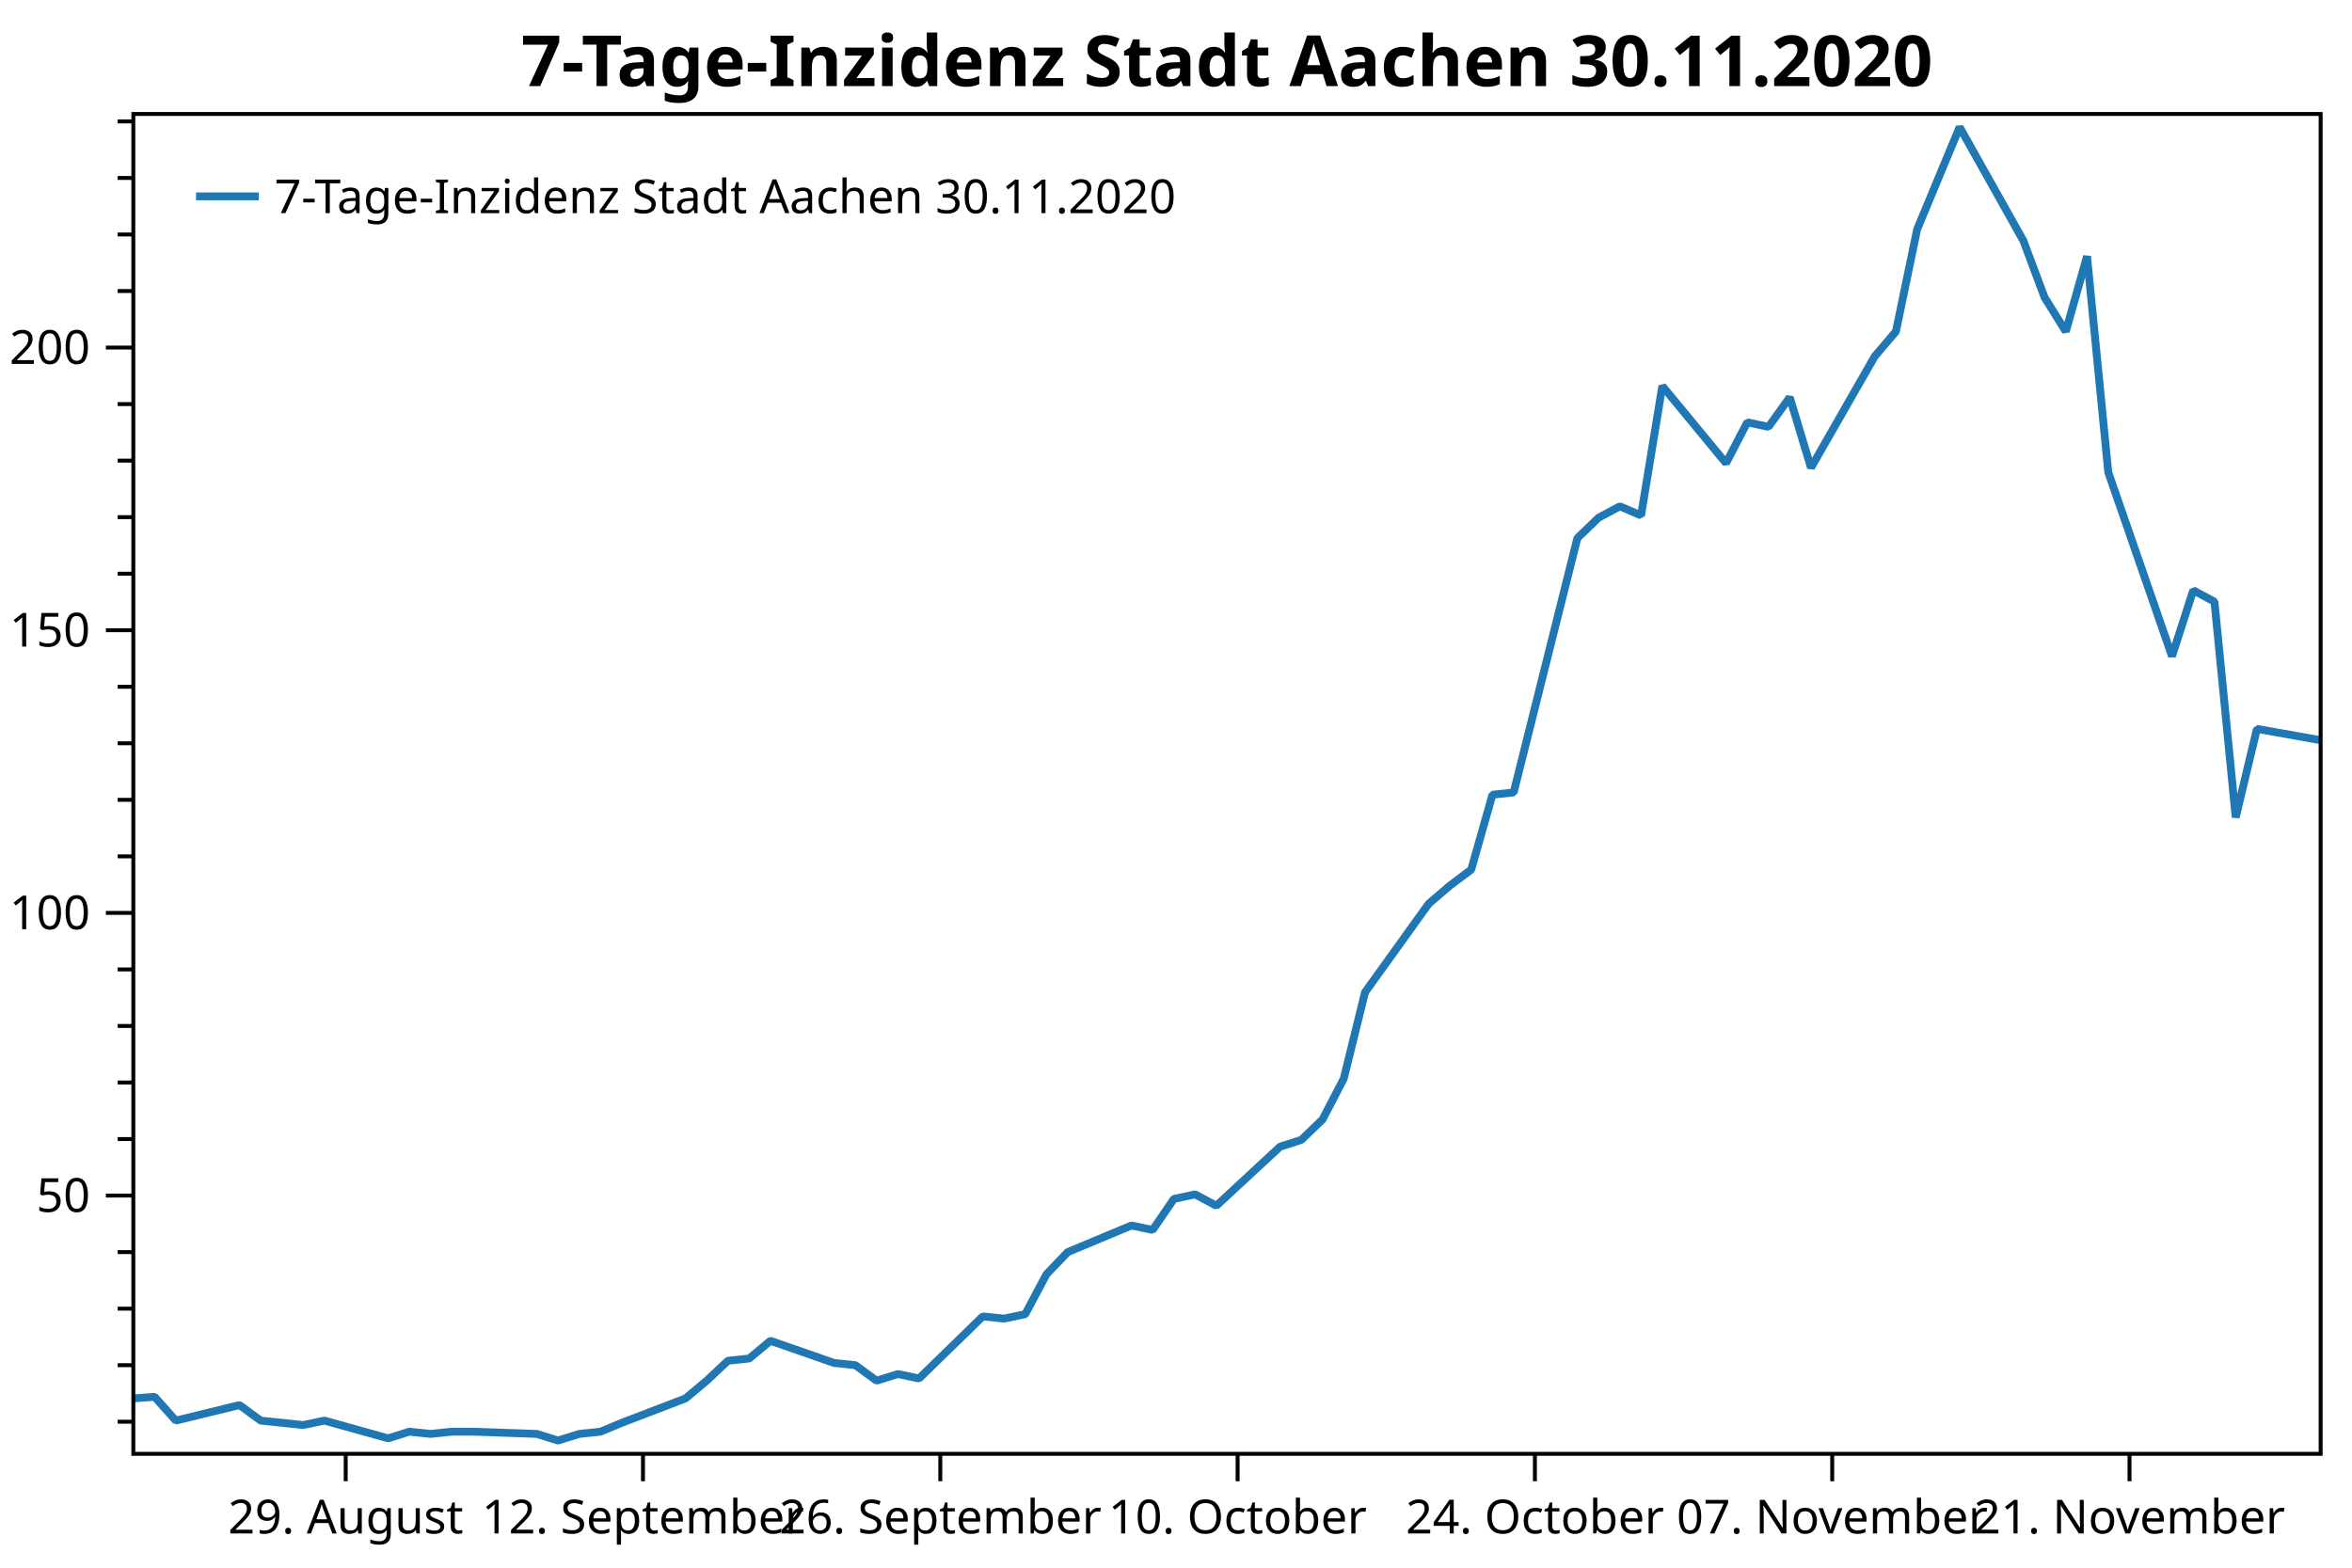
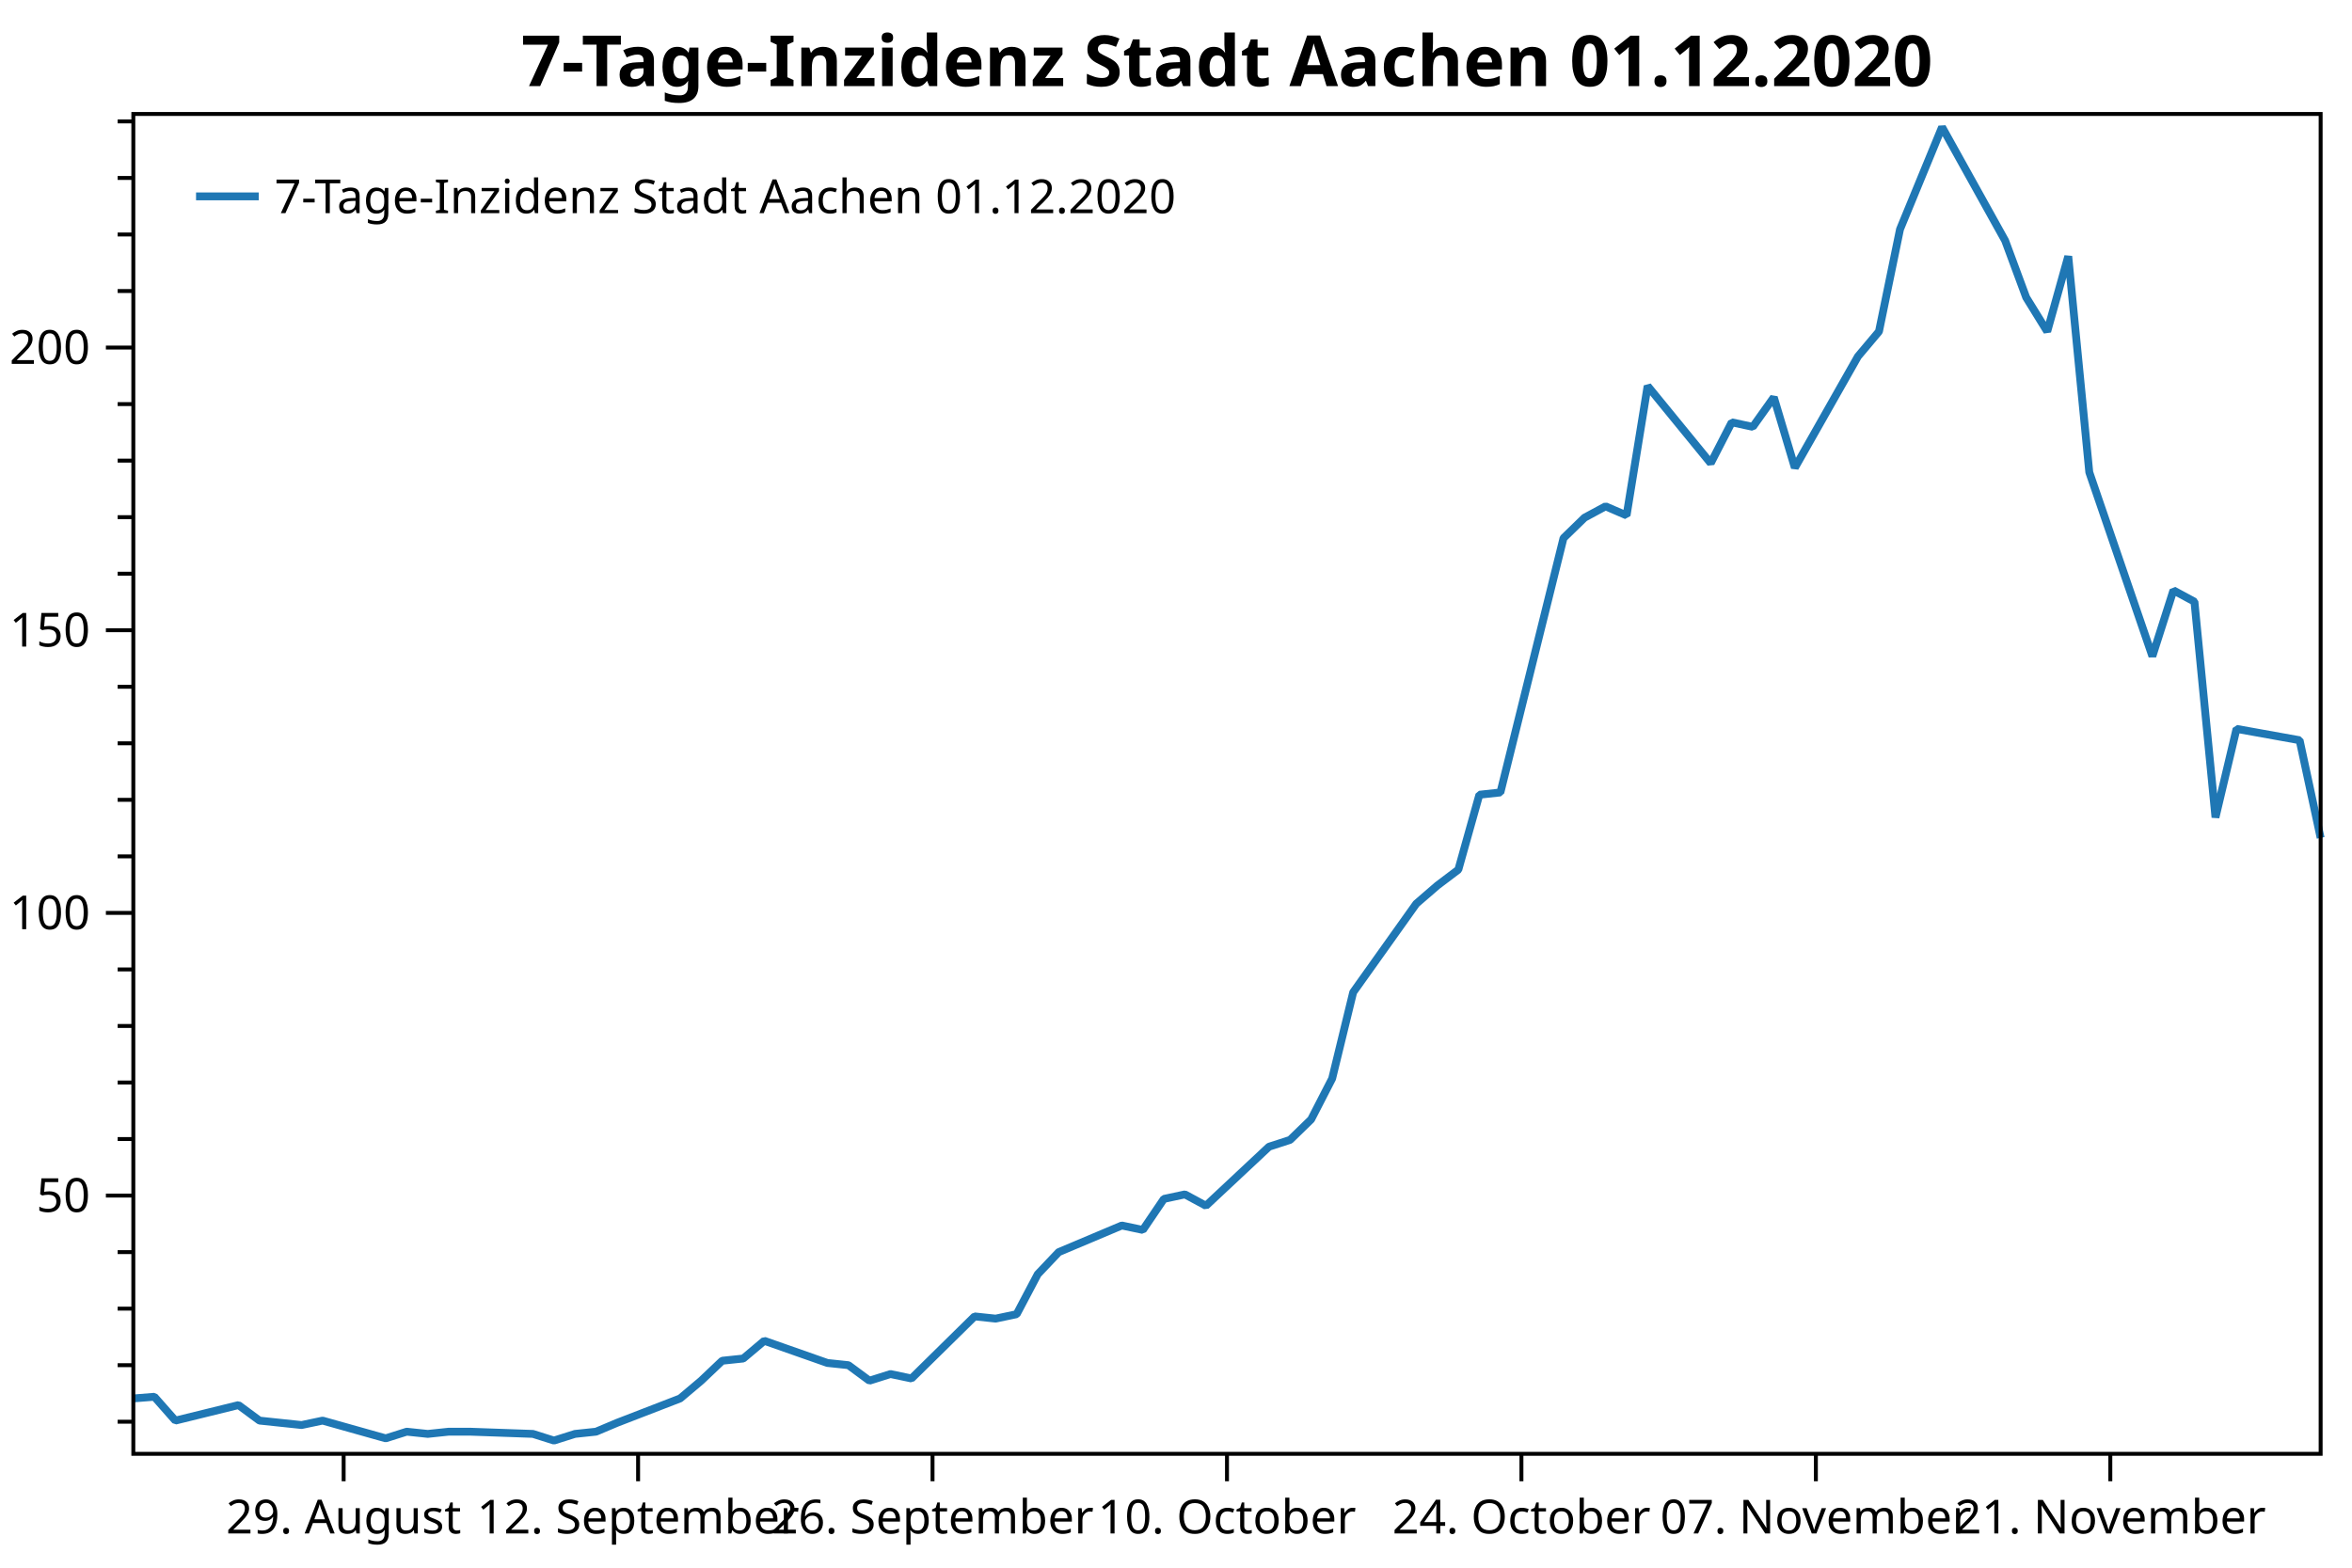
<svg xmlns="http://www.w3.org/2000/svg" width="600" height="400" version="1.1">
  <rect x="0" y="0" width="600" height="400" style="fill:rgb(255,255,255);stroke:none;" />
  <polyline points="34.012,362.754 30.012,362.754" style="fill:none;stroke:black;stroke-width:1" />
  <polyline points="34.012,348.329 30.012,348.329" style="fill:none;stroke:black;stroke-width:1" />
  <polyline points="34.012,333.904 30.012,333.904" style="fill:none;stroke:black;stroke-width:1" />
  <polyline points="34.012,319.479 30.012,319.479" style="fill:none;stroke:black;stroke-width:1" />
  <polyline points="34.012,290.629 30.012,290.629" style="fill:none;stroke:black;stroke-width:1" />
  <polyline points="34.012,276.204 30.012,276.204" style="fill:none;stroke:black;stroke-width:1" />
  <polyline points="34.012,261.779 30.012,261.779" style="fill:none;stroke:black;stroke-width:1" />
  <polyline points="34.012,247.354 30.012,247.354" style="fill:none;stroke:black;stroke-width:1" />
  <polyline points="34.012,218.504 30.012,218.504" style="fill:none;stroke:black;stroke-width:1" />
  <polyline points="34.012,204.079 30.012,204.079" style="fill:none;stroke:black;stroke-width:1" />
  <polyline points="34.012,189.654 30.012,189.654" style="fill:none;stroke:black;stroke-width:1" />
  <polyline points="34.012,175.23 30.012,175.23" style="fill:none;stroke:black;stroke-width:1" />
  <polyline points="34.012,146.38 30.012,146.38" style="fill:none;stroke:black;stroke-width:1" />
  <polyline points="34.012,131.955 30.012,131.955" style="fill:none;stroke:black;stroke-width:1" />
  <polyline points="34.012,117.53 30.012,117.53" style="fill:none;stroke:black;stroke-width:1" />
  <polyline points="34.012,103.105 30.012,103.105" style="fill:none;stroke:black;stroke-width:1" />
  <polyline points="34.012,74.255 30.012,74.255" style="fill:none;stroke:black;stroke-width:1" />
  <polyline points="34.012,59.83 30.012,59.83" style="fill:none;stroke:black;stroke-width:1" />
  <polyline points="34.012,45.405 30.012,45.405" style="fill:none;stroke:black;stroke-width:1" />
  <polyline points="34.012,30.98 30.012,30.98" style="fill:none;stroke:black;stroke-width:1" />
  <text dominant-baseline="middle" text-anchor="end" transform="translate(23.012,305.0541)" font-family="Segoe UI" font-size="12" font-weight="400" fill="black">50</text>
  <text dominant-baseline="middle" text-anchor="end" transform="translate(23.012,232.9293)" font-family="Segoe UI" font-size="12" font-weight="400" fill="black">100</text>
  <text dominant-baseline="middle" text-anchor="end" transform="translate(23.012,160.8045)" font-family="Segoe UI" font-size="12" font-weight="400" fill="black">150</text>
  <text dominant-baseline="middle" text-anchor="end" transform="translate(23.012,88.6798)" font-family="Segoe UI" font-size="12" font-weight="400" fill="black">200</text>
  <polyline points="34.012,305.054 27.012,305.054" style="fill:none;stroke:black;stroke-width:1" />
  <polyline points="34.012,232.929 27.012,232.929" style="fill:none;stroke:black;stroke-width:1" />
  <polyline points="34.012,160.804 27.012,160.804" style="fill:none;stroke:black;stroke-width:1" />
  <polyline points="34.012,88.68 27.012,88.68" style="fill:none;stroke:black;stroke-width:1" />
-   <text dominant-baseline="hanging" text-anchor="middle" transform="translate(88.1856,381.947)" font-family="Segoe UI" font-size="12" font-weight="400" fill="black">29. August</text>
-   <text dominant-baseline="hanging" text-anchor="middle" transform="translate(164.0286,381.947)" font-family="Segoe UI" font-size="12" font-weight="400" fill="black">12. September</text>
-   <text dominant-baseline="hanging" text-anchor="middle" transform="translate(239.8717,381.947)" font-family="Segoe UI" font-size="12" font-weight="400" fill="black">26. September</text>
-   <text dominant-baseline="hanging" text-anchor="middle" transform="translate(315.7147,381.947)" font-family="Segoe UI" font-size="12" font-weight="400" fill="black">10. October</text>
-   <text dominant-baseline="hanging" text-anchor="middle" transform="translate(391.5577,381.947)" font-family="Segoe UI" font-size="12" font-weight="400" fill="black">24. October</text>
-   <text dominant-baseline="hanging" text-anchor="middle" transform="translate(467.4007,381.947)" font-family="Segoe UI" font-size="12" font-weight="400" fill="black">07. November</text>
-   <text dominant-baseline="hanging" text-anchor="middle" transform="translate(543.2438,381.947)" font-family="Segoe UI" font-size="12" font-weight="400" fill="black">21. November</text>
-   <polyline points="88.186,370.947 88.186,377.947" style="fill:none;stroke:black;stroke-width:1" />
-   <polyline points="164.029,370.947 164.029,377.947" style="fill:none;stroke:black;stroke-width:1" />
-   <polyline points="239.872,370.947 239.872,377.947" style="fill:none;stroke:black;stroke-width:1" />
-   <polyline points="315.715,370.947 315.715,377.947" style="fill:none;stroke:black;stroke-width:1" />
-   <polyline points="391.558,370.947 391.558,377.947" style="fill:none;stroke:black;stroke-width:1" />
-   <polyline points="467.401,370.947 467.401,377.947" style="fill:none;stroke:black;stroke-width:1" />
-   <polyline points="543.244,370.947 543.244,377.947" style="fill:none;stroke:black;stroke-width:1" />
-   <polyline points="34.012,356.814 39.429,356.39 44.847,362.471 61.099,358.511 66.516,362.471 71.933,363.037 77.351,363.602 82.768,362.471 99.02,366.997 104.438,365.299 109.855,365.865 115.272,365.299 120.69,365.299 136.942,365.865 142.359,367.562 147.776,365.865 153.194,365.299 158.611,363.037 174.863,356.814 180.281,352.289 185.698,347.197 191.115,346.632 196.533,342.106 212.785,347.763 218.202,348.329 223.62,352.289 229.037,350.592 234.454,351.723 250.706,335.884 256.124,336.45 261.541,335.318 266.958,325.136 272.376,319.479 288.628,312.691 294.045,313.822 299.463,305.903 304.88,304.753 310.297,307.65 326.549,292.585 331.967,290.847 337.384,285.632 342.801,275.203 348.219,253.185 364.471,230.589 369.888,225.953 375.306,221.897 380.723,202.777 386.14,202.197 402.392,137.304 407.81,132.089 413.227,129.192 418.644,131.51 424.062,98.483 440.314,118.183 445.731,107.754 451.149,108.913 456.566,101.38 461.983,119.342 478.236,90.951 483.653,84.578 489.07,58.504 499.905,32.431 516.157,61.401 521.574,75.886 526.992,84.578 532.409,65.385 537.826,120.501 554.078,167.433 559.496,150.63 564.913,153.527 570.331,208.571 575.748,185.974 592,188.871" style="fill:none;stroke:rgb(31,119,180);stroke-width:2;stroke-linejoin:bevel" />
-   <text dominant-baseline="hanging" text-anchor="middle" transform="translate(313.006,8)" font-family="Segoe UI" font-size="18" font-weight="700" fill="black">7-Tage-Inzidenz Stadt Aachen 30.11.2020</text>
+   <text dominant-baseline="hanging" text-anchor="middle" transform="translate(87.6647,381.947)" font-family="Segoe UI" font-size="12" font-weight="400" fill="black">29. August</text>
+   <text dominant-baseline="hanging" text-anchor="middle" transform="translate(162.7785,381.947)" font-family="Segoe UI" font-size="12" font-weight="400" fill="black">12. September</text>
+   <text dominant-baseline="hanging" text-anchor="middle" transform="translate(237.8922,381.947)" font-family="Segoe UI" font-size="12" font-weight="400" fill="black">26. September</text>
+   <text dominant-baseline="hanging" text-anchor="middle" transform="translate(313.006,381.947)" font-family="Segoe UI" font-size="12" font-weight="400" fill="black">10. October</text>
+   <text dominant-baseline="hanging" text-anchor="middle" transform="translate(388.1198,381.947)" font-family="Segoe UI" font-size="12" font-weight="400" fill="black">24. October</text>
+   <text dominant-baseline="hanging" text-anchor="middle" transform="translate(463.2335,381.947)" font-family="Segoe UI" font-size="12" font-weight="400" fill="black">07. November</text>
+   <text dominant-baseline="hanging" text-anchor="middle" transform="translate(538.3473,381.947)" font-family="Segoe UI" font-size="12" font-weight="400" fill="black">21. November</text>
+   <polyline points="87.665,370.947 87.665,377.947" style="fill:none;stroke:black;stroke-width:1" />
+   <polyline points="162.779,370.947 162.779,377.947" style="fill:none;stroke:black;stroke-width:1" />
+   <polyline points="237.892,370.947 237.892,377.947" style="fill:none;stroke:black;stroke-width:1" />
+   <polyline points="313.006,370.947 313.006,377.947" style="fill:none;stroke:black;stroke-width:1" />
+   <polyline points="388.12,370.947 388.12,377.947" style="fill:none;stroke:black;stroke-width:1" />
+   <polyline points="463.233,370.947 463.233,377.947" style="fill:none;stroke:black;stroke-width:1" />
+   <polyline points="538.347,370.947 538.347,377.947" style="fill:none;stroke:black;stroke-width:1" />
+   <polyline points="34.012,356.814 39.377,356.39 44.742,362.471 60.838,358.511 66.204,362.471 71.569,363.037 76.934,363.602 82.299,362.471 98.395,366.997 103.76,365.299 109.126,365.865 114.491,365.299 119.856,365.299 135.952,365.865 141.317,367.562 146.683,365.865 152.048,365.299 157.413,363.037 173.509,356.814 178.874,352.289 184.239,347.197 189.605,346.632 194.97,342.106 211.066,347.763 216.431,348.329 221.796,352.289 227.162,350.592 232.527,351.723 248.623,335.884 253.988,336.45 259.353,335.318 264.719,325.136 270.084,319.479 286.18,312.691 291.545,313.822 296.91,305.903 302.276,304.753 307.641,307.65 323.736,292.585 329.102,290.847 334.467,285.632 339.832,275.203 345.198,253.185 361.293,230.589 366.659,225.953 372.024,221.897 377.389,202.777 382.755,202.197 398.85,137.304 404.216,132.089 409.581,129.192 414.946,131.51 420.311,98.483 436.407,118.183 441.772,107.754 447.138,108.913 452.503,101.38 457.868,119.342 473.964,90.951 479.329,84.578 484.695,58.504 495.425,32.431 511.521,61.401 516.886,75.886 522.251,84.578 527.617,65.385 532.982,120.501 549.078,167.433 554.443,150.63 559.808,153.527 565.174,208.571 570.539,185.974 586.635,188.871 592,213.786" style="fill:none;stroke:rgb(31,119,180);stroke-width:2;stroke-linejoin:bevel" />
+   <text dominant-baseline="hanging" text-anchor="middle" transform="translate(313.006,8)" font-family="Segoe UI" font-size="18" font-weight="700" fill="black">7-Tage-Inzidenz Stadt Aachen 01.12.2020</text>
  <polygon points="34.012,29.079 592,29.079 592,370.947 34.012,370.947" style="fill:none;stroke:black;stroke-width:1" />
  <polygon points="42.012,37.08 247.014,37.08 247.014,63.133 42.012,63.133" style="fill:none;stroke:none;" />
-   <text dominant-baseline="hanging" text-anchor="start" transform="translate(70.012,45.0795)" font-family="Segoe UI" font-size="12" font-weight="400" fill="black">7-Tage-Inzidenz Stadt Aachen 30.11.2020</text>
+   <text dominant-baseline="hanging" text-anchor="start" transform="translate(70.012,45.0795)" font-family="Segoe UI" font-size="12" font-weight="400" fill="black">7-Tage-Inzidenz Stadt Aachen 01.12.2020</text>
  <polyline points="50.012,50.106 66.012,50.106" style="fill:none;stroke:rgb(31,119,180);stroke-width:2" />
</svg>
